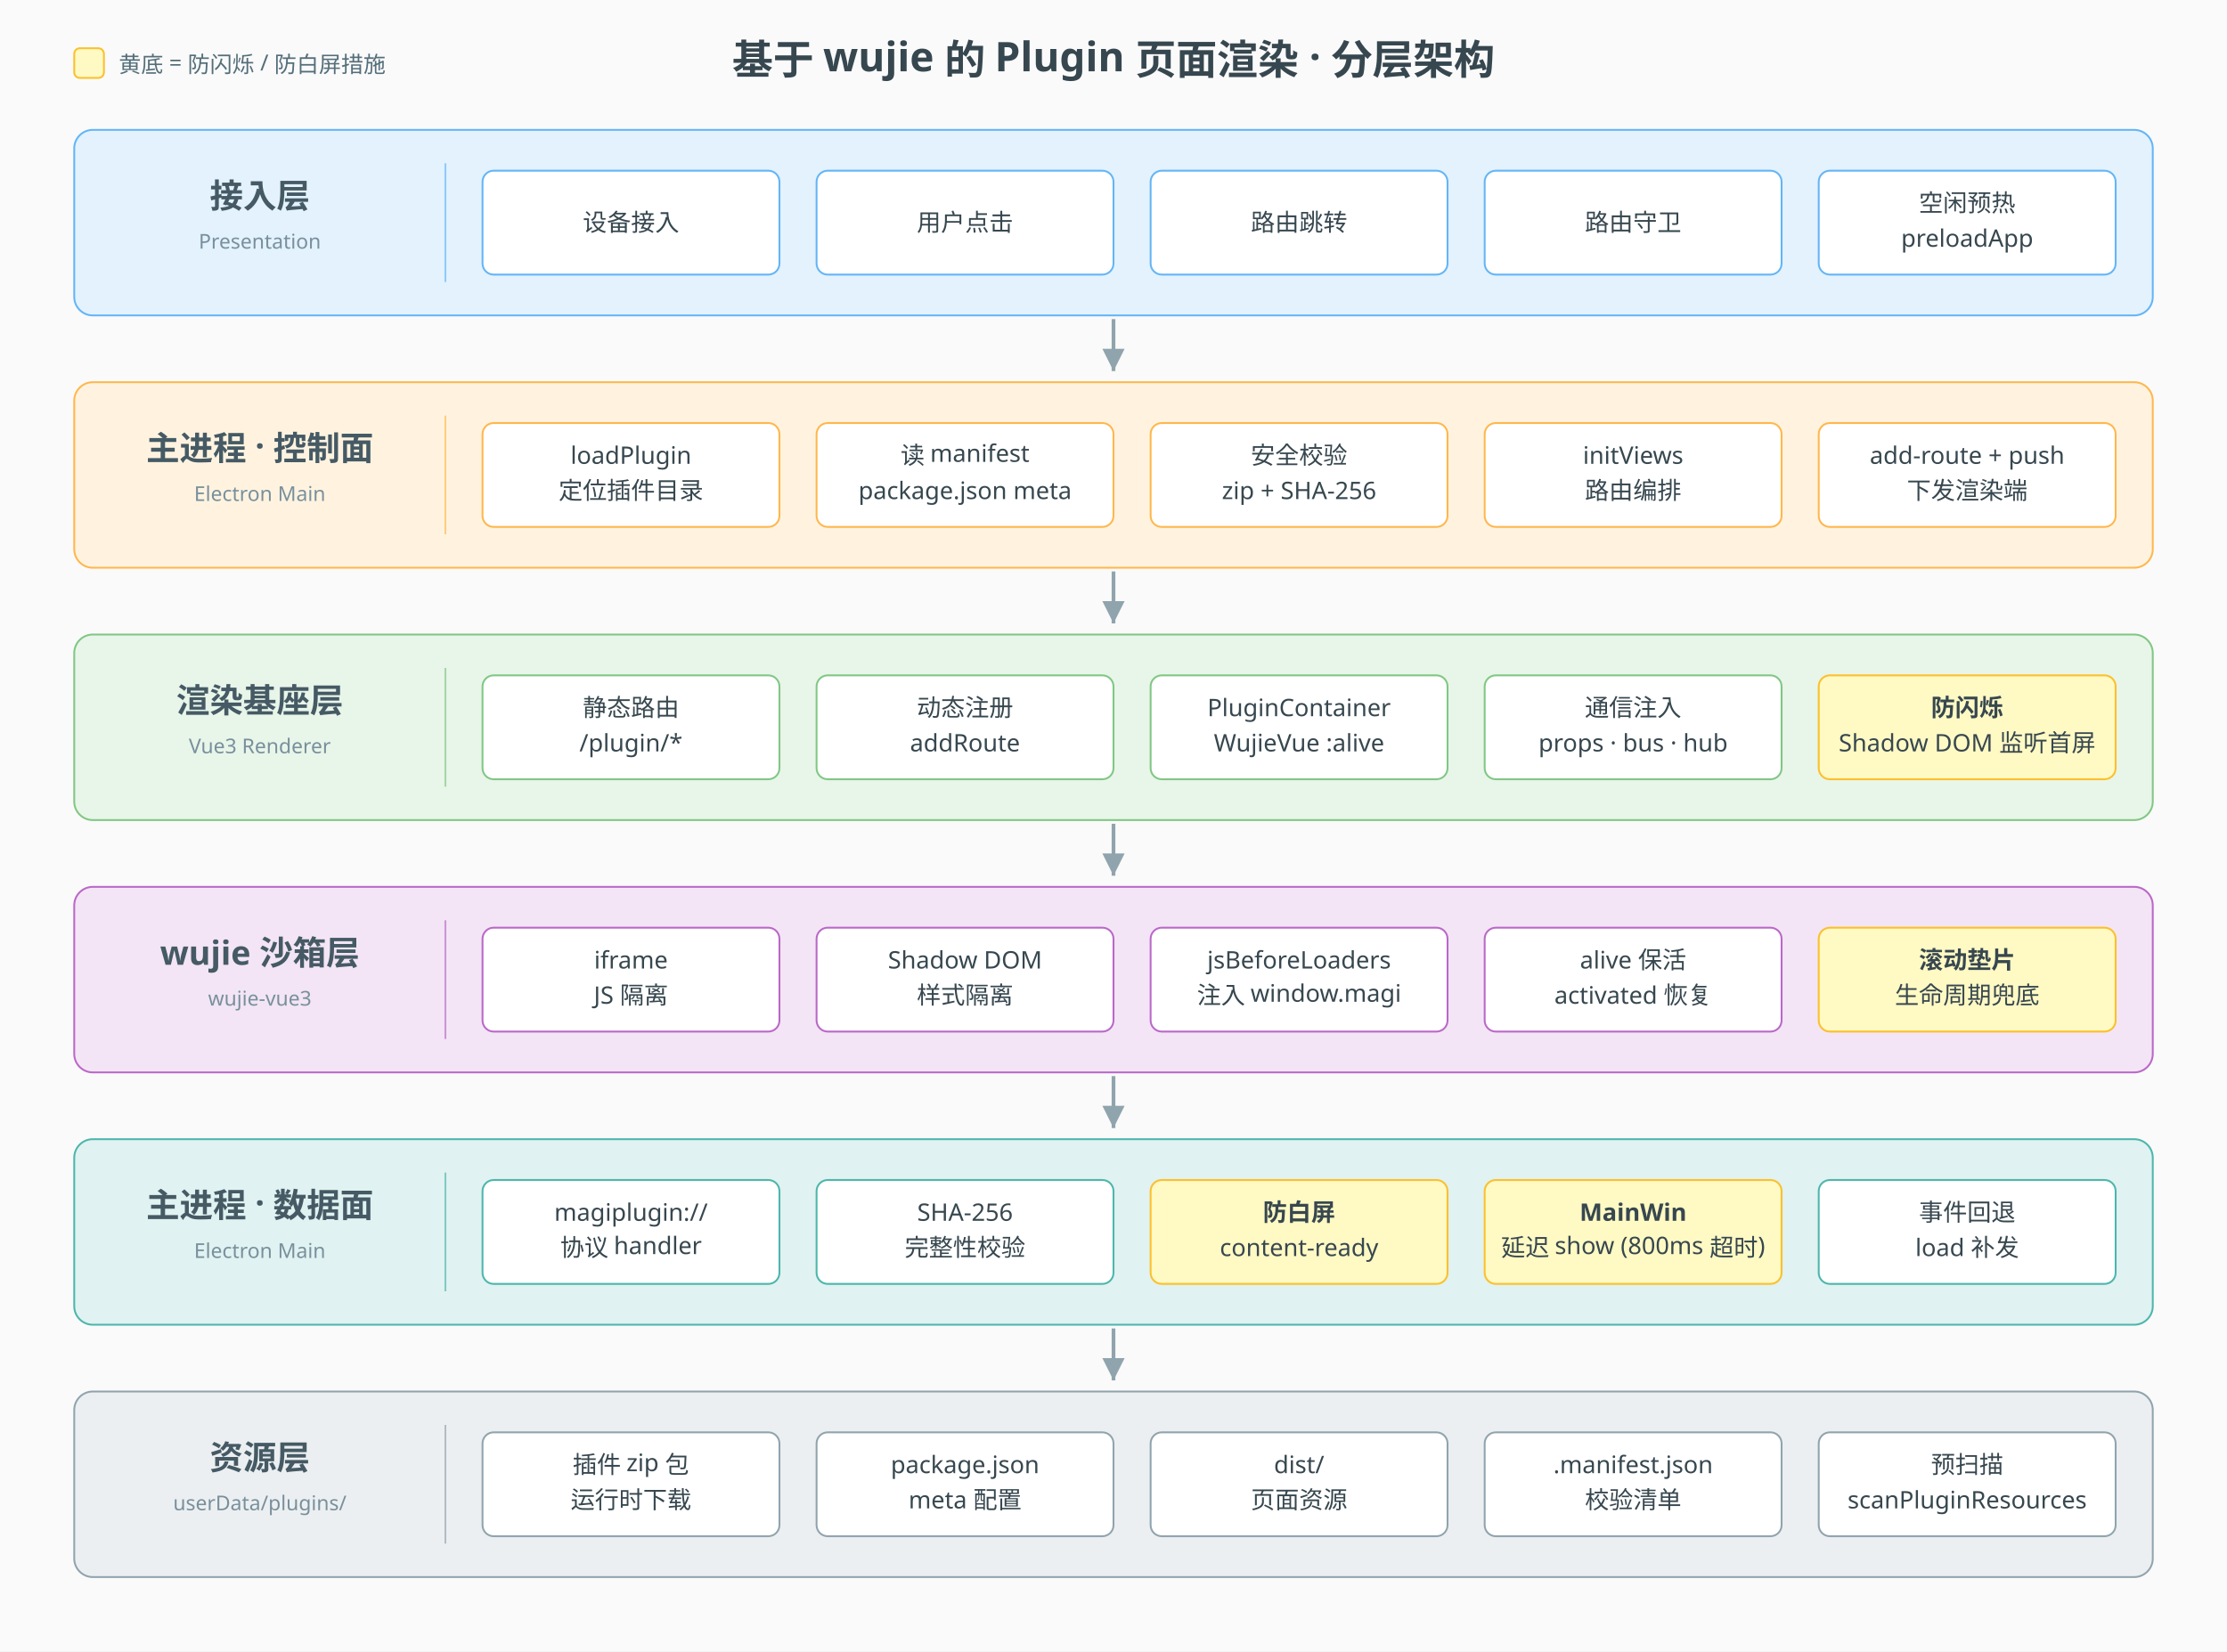
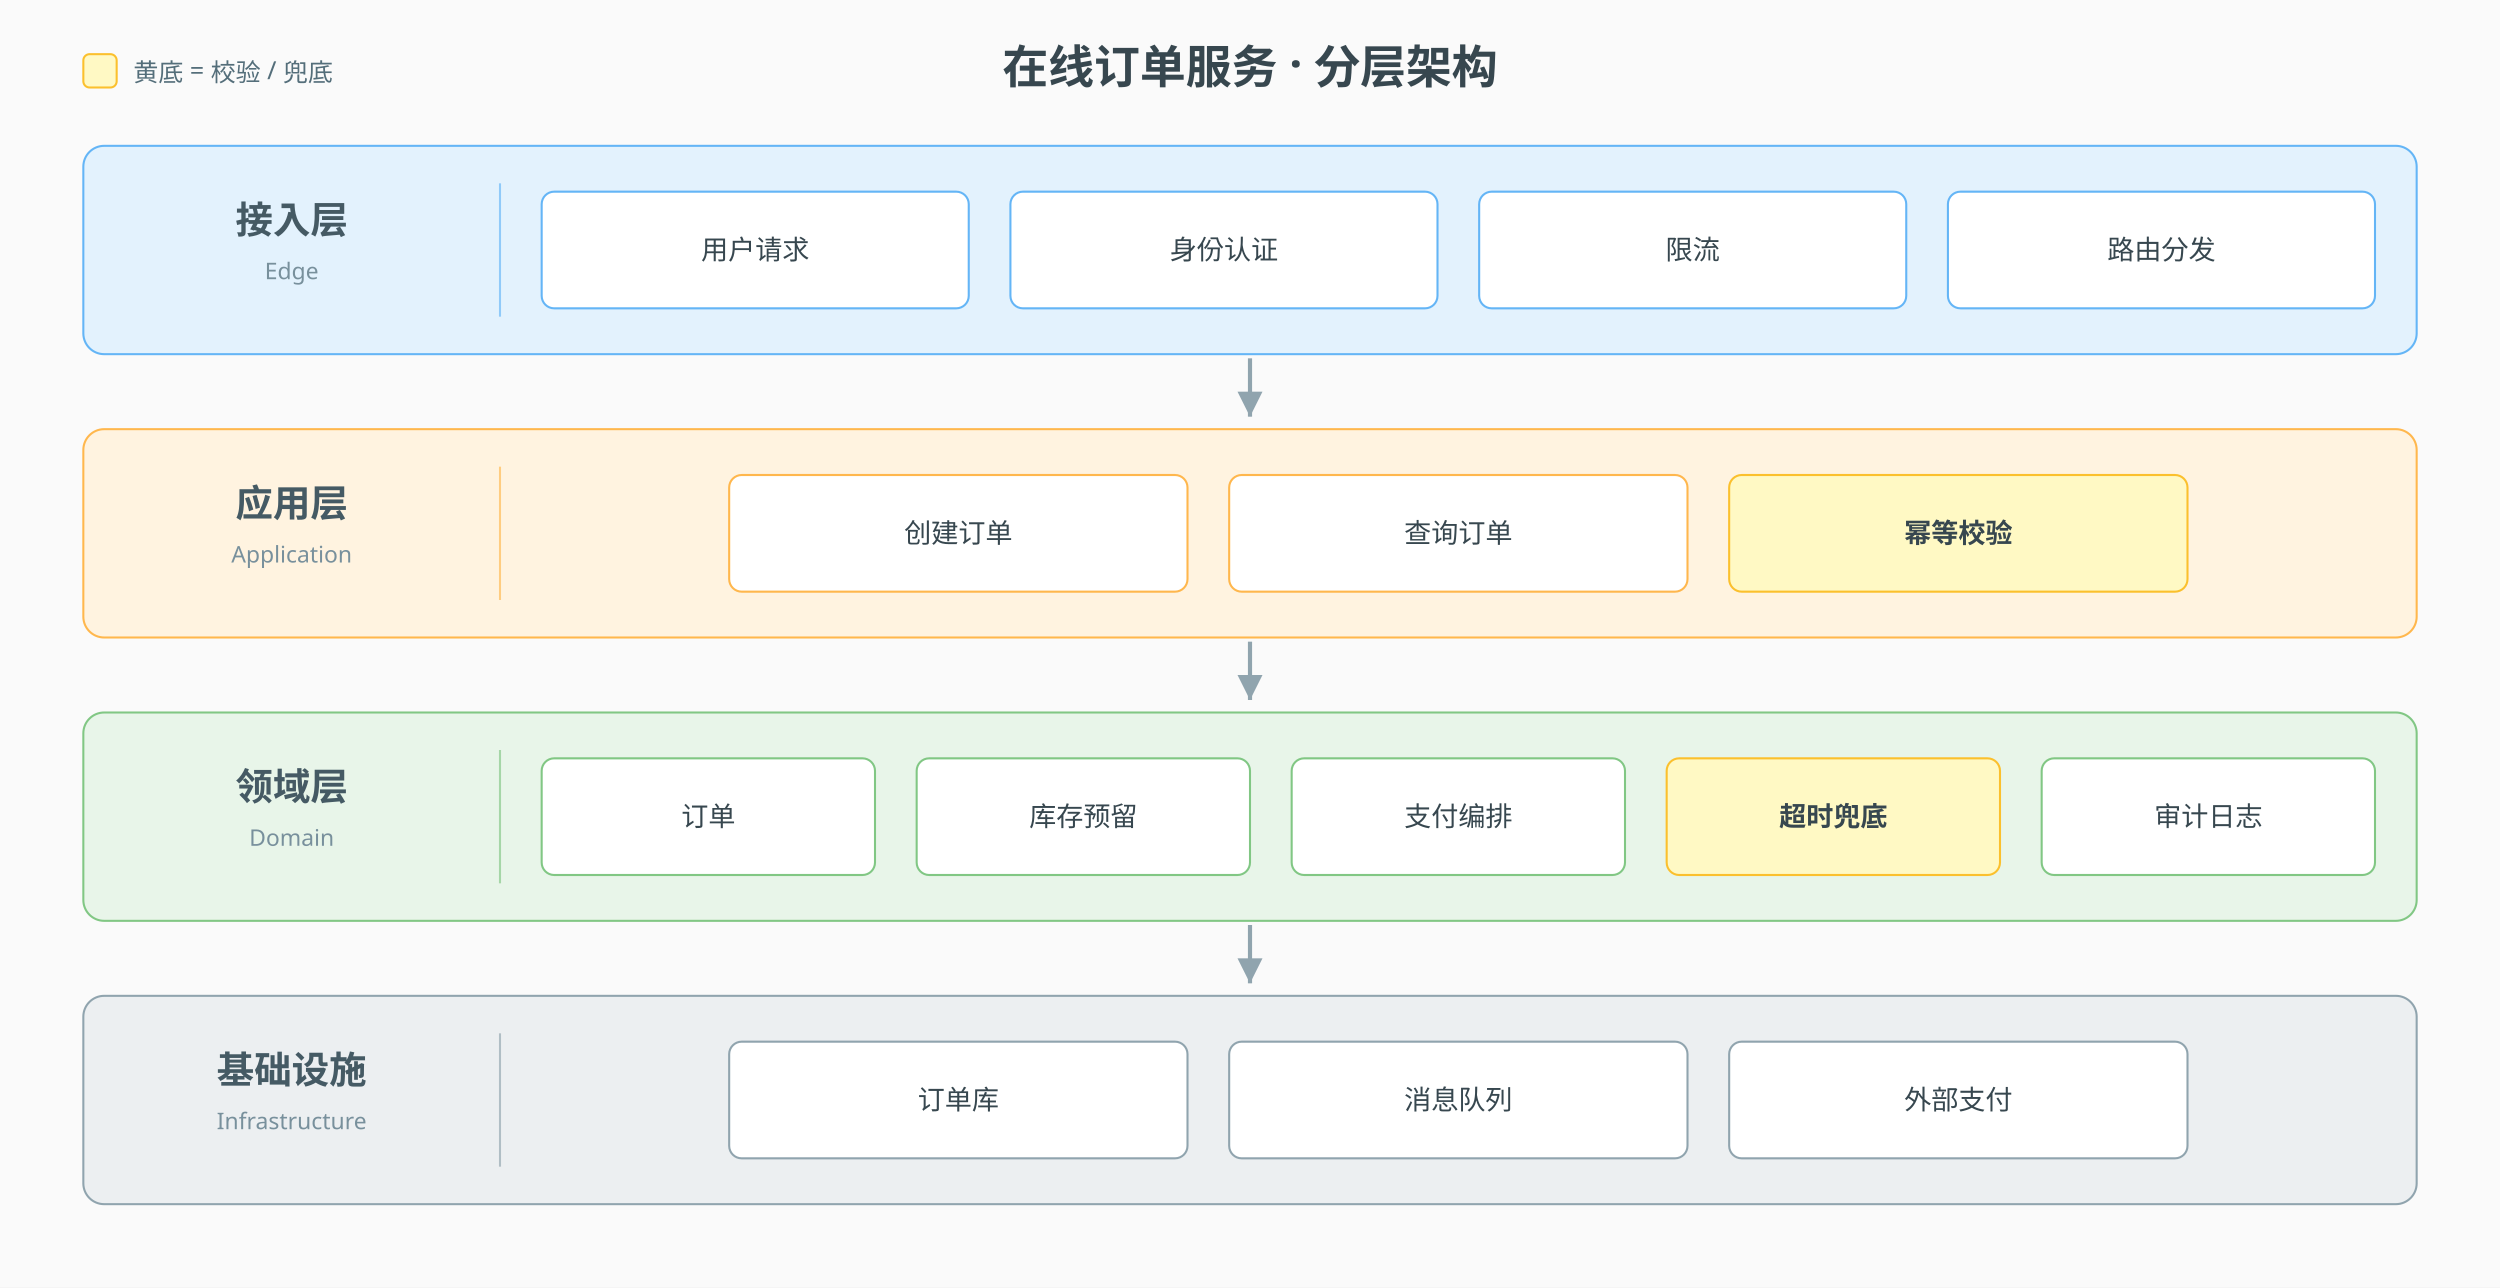
- <svg xmlns="http://www.w3.org/2000/svg" width="1200" height="890" viewBox="0 0 1200 890" font-family="PingFang SC, Microsoft YaHei, sans-serif">
+ <svg xmlns="http://www.w3.org/2000/svg" width="1200" height="618" viewBox="0 0 1200 618" font-family="PingFang SC, Microsoft YaHei, sans-serif">
  <defs>
    <marker id="arrow" markerWidth="10" markerHeight="8" refX="6" refY="3" orient="auto">
      <path d="M0,0 L6,3 L0,6 Z" fill="#90A4AE" />
    </marker>
  </defs>
-   <rect x="0" y="0" width="1200" height="890" fill="#FAFAFA" />
-   <text x="600" y="40" text-anchor="middle" font-size="22" font-weight="bold" fill="#37474F">基于 wujie 的 Plugin 页面渲染 · 分层架构</text>
+   <rect x="0" y="0" width="1200" height="618" fill="#FAFAFA" />
+   <text x="600" y="40" text-anchor="middle" font-size="22" font-weight="bold" fill="#37474F">在线订单服务 · 分层架构</text>
  <rect x="40" y="26" width="16" height="16" rx="3" fill="#FFF9C4" stroke="#FBC02D" />
-   <text x="64" y="39" font-size="12" fill="#546E7A">黄底 = 防闪烁 / 防白屏措施</text>
+   <text x="64" y="39" font-size="12" fill="#546E7A">黄底 = 校验 / 兜底</text>
  <rect x="40" y="70" width="1120" height="100" rx="10" fill="#E3F2FD" stroke="#64B5F6" />
  <text x="140" y="112" text-anchor="middle" font-size="18" font-weight="bold" fill="#455A64">接入层</text>
-   <text x="140" y="134" text-anchor="middle" font-size="11" fill="#78909C">Presentation</text>
+   <text x="140" y="134" text-anchor="middle" font-size="11" fill="#78909C">Edge</text>
  <line x1="240" y1="88" x2="240" y2="152" stroke="#90CAF9" />
-   <rect x="260.0" y="92.0" width="160.0" height="56" rx="6" fill="#FFFFFF" stroke="#64B5F6" />
-   <text x="340.0" y="124.5" text-anchor="middle" font-size="13" fill="#37474F">设备接入</text>
-   <rect x="440.0" y="92.0" width="160.0" height="56" rx="6" fill="#FFFFFF" stroke="#64B5F6" />
-   <text x="520.0" y="124.5" text-anchor="middle" font-size="13" fill="#37474F">用户点击</text>
-   <rect x="620.0" y="92.0" width="160.0" height="56" rx="6" fill="#FFFFFF" stroke="#64B5F6" />
-   <text x="700.0" y="124.5" text-anchor="middle" font-size="13" fill="#37474F">路由跳转</text>
-   <rect x="800.0" y="92.0" width="160.0" height="56" rx="6" fill="#FFFFFF" stroke="#64B5F6" />
-   <text x="880.0" y="124.5" text-anchor="middle" font-size="13" fill="#37474F">路由守卫</text>
-   <rect x="980.0" y="92.0" width="160.0" height="56" rx="6" fill="#FFFFFF" stroke="#64B5F6" />
-   <text x="1060.0" y="114.0" text-anchor="middle" font-size="13" fill="#37474F">空闲预热</text>
-   <text x="1060.0" y="133.0" text-anchor="middle" font-size="13" fill="#37474F">preloadApp</text>
+   <rect x="260.0" y="92.0" width="205.0" height="56" rx="6" fill="#FFFFFF" stroke="#64B5F6" />
+   <text x="362.5" y="124.5" text-anchor="middle" font-size="13" fill="#37474F">用户请求</text>
+   <rect x="485.0" y="92.0" width="205.0" height="56" rx="6" fill="#FFFFFF" stroke="#64B5F6" />
+   <text x="587.5" y="124.5" text-anchor="middle" font-size="13" fill="#37474F">身份认证</text>
+   <rect x="710.0" y="92.0" width="205.0" height="56" rx="6" fill="#FFFFFF" stroke="#64B5F6" />
+   <text x="812.5" y="124.5" text-anchor="middle" font-size="13" fill="#37474F">限流</text>
+   <rect x="935.0" y="92.0" width="205.0" height="56" rx="6" fill="#FFFFFF" stroke="#64B5F6" />
+   <text x="1037.5" y="124.5" text-anchor="middle" font-size="13" fill="#37474F">路由分发</text>
  <line x1="600" y1="172" x2="600" y2="200" stroke="#90A4AE" stroke-width="2" marker-end="url(#arrow)" />
  <rect x="40" y="206" width="1120" height="100" rx="10" fill="#FFF3E0" stroke="#FFB74D" />
-   <text x="140" y="248" text-anchor="middle" font-size="18" font-weight="bold" fill="#455A64">主进程 · 控制面</text>
-   <text x="140" y="270" text-anchor="middle" font-size="11" fill="#78909C">Electron Main</text>
+   <text x="140" y="248" text-anchor="middle" font-size="18" font-weight="bold" fill="#455A64">应用层</text>
+   <text x="140" y="270" text-anchor="middle" font-size="11" fill="#78909C">Application</text>
  <line x1="240" y1="224" x2="240" y2="288" stroke="#FFCC80" />
-   <rect x="260.0" y="228.0" width="160.0" height="56" rx="6" fill="#FFFFFF" stroke="#FFB74D" />
-   <text x="340.0" y="250.0" text-anchor="middle" font-size="13" fill="#37474F">loadPlugin</text>
-   <text x="340.0" y="269.0" text-anchor="middle" font-size="13" fill="#37474F">定位插件目录</text>
-   <rect x="440.0" y="228.0" width="160.0" height="56" rx="6" fill="#FFFFFF" stroke="#FFB74D" />
-   <text x="520.0" y="250.0" text-anchor="middle" font-size="13" fill="#37474F">读 manifest</text>
-   <text x="520.0" y="269.0" text-anchor="middle" font-size="13" fill="#37474F">package.json meta</text>
-   <rect x="620.0" y="228.0" width="160.0" height="56" rx="6" fill="#FFFFFF" stroke="#FFB74D" />
-   <text x="700.0" y="250.0" text-anchor="middle" font-size="13" fill="#37474F">安全校验</text>
-   <text x="700.0" y="269.0" text-anchor="middle" font-size="13" fill="#37474F">zip + SHA-256</text>
-   <rect x="800.0" y="228.0" width="160.0" height="56" rx="6" fill="#FFFFFF" stroke="#FFB74D" />
-   <text x="880.0" y="250.0" text-anchor="middle" font-size="13" fill="#37474F">initViews</text>
-   <text x="880.0" y="269.0" text-anchor="middle" font-size="13" fill="#37474F">路由编排</text>
-   <rect x="980.0" y="228.0" width="160.0" height="56" rx="6" fill="#FFFFFF" stroke="#FFB74D" />
-   <text x="1060.0" y="250.0" text-anchor="middle" font-size="13" fill="#37474F">add-route + push</text>
-   <text x="1060.0" y="269.0" text-anchor="middle" font-size="13" fill="#37474F">下发渲染端</text>
+   <rect x="350.0" y="228.0" width="220.0" height="56" rx="6" fill="#FFFFFF" stroke="#FFB74D" />
+   <text x="460.0" y="260.5" text-anchor="middle" font-size="13" fill="#37474F">创建订单</text>
+   <rect x="590.0" y="228.0" width="220.0" height="56" rx="6" fill="#FFFFFF" stroke="#FFB74D" />
+   <text x="700.0" y="260.5" text-anchor="middle" font-size="13" fill="#37474F">查询订单</text>
+   <rect x="830.0" y="228.0" width="220.0" height="56" rx="6" fill="#FFF9C4" stroke="#FBC02D" />
+   <text x="940.0" y="260.5" text-anchor="middle" font-size="13" font-weight="bold" fill="#37474F">幂等校验</text>
  <line x1="600" y1="308" x2="600" y2="336" stroke="#90A4AE" stroke-width="2" marker-end="url(#arrow)" />
  <rect x="40" y="342" width="1120" height="100" rx="10" fill="#E8F5E9" stroke="#81C784" />
-   <text x="140" y="384" text-anchor="middle" font-size="18" font-weight="bold" fill="#455A64">渲染基座层</text>
-   <text x="140" y="406" text-anchor="middle" font-size="11" fill="#78909C">Vue3 Renderer</text>
+   <text x="140" y="384" text-anchor="middle" font-size="18" font-weight="bold" fill="#455A64">领域层</text>
+   <text x="140" y="406" text-anchor="middle" font-size="11" fill="#78909C">Domain</text>
  <line x1="240" y1="360" x2="240" y2="424" stroke="#A5D6A7" />
  <rect x="260.0" y="364.0" width="160.0" height="56" rx="6" fill="#FFFFFF" stroke="#81C784" />
-   <text x="340.0" y="386.0" text-anchor="middle" font-size="13" fill="#37474F">静态路由</text>
-   <text x="340.0" y="405.0" text-anchor="middle" font-size="13" fill="#37474F">/plugin/*</text>
+   <text x="340.0" y="396.5" text-anchor="middle" font-size="13" fill="#37474F">订单</text>
  <rect x="440.0" y="364.0" width="160.0" height="56" rx="6" fill="#FFFFFF" stroke="#81C784" />
-   <text x="520.0" y="386.0" text-anchor="middle" font-size="13" fill="#37474F">动态注册</text>
-   <text x="520.0" y="405.0" text-anchor="middle" font-size="13" fill="#37474F">addRoute</text>
+   <text x="520.0" y="396.5" text-anchor="middle" font-size="13" fill="#37474F">库存预留</text>
  <rect x="620.0" y="364.0" width="160.0" height="56" rx="6" fill="#FFFFFF" stroke="#81C784" />
-   <text x="700.0" y="386.0" text-anchor="middle" font-size="13" fill="#37474F">PluginContainer</text>
-   <text x="700.0" y="405.0" text-anchor="middle" font-size="13" fill="#37474F">WujieVue :alive</text>
-   <rect x="800.0" y="364.0" width="160.0" height="56" rx="6" fill="#FFFFFF" stroke="#81C784" />
-   <text x="880.0" y="386.0" text-anchor="middle" font-size="13" fill="#37474F">通信注入</text>
-   <text x="880.0" y="405.0" text-anchor="middle" font-size="13" fill="#37474F">props · bus · hub</text>
-   <rect x="980.0" y="364.0" width="160.0" height="56" rx="6" fill="#FFF9C4" stroke="#FBC02D" />
-   <text x="1060.0" y="386.0" text-anchor="middle" font-size="13" font-weight="bold" fill="#37474F">防闪烁</text>
-   <text x="1060.0" y="405.0" text-anchor="middle" font-size="13" fill="#37474F">Shadow DOM 监听首屏</text>
+   <text x="700.0" y="396.5" text-anchor="middle" font-size="13" fill="#37474F">支付编排</text>
+   <rect x="800.0" y="364.0" width="160.0" height="56" rx="6" fill="#FFF9C4" stroke="#FBC02D" />
+   <text x="880.0" y="396.5" text-anchor="middle" font-size="13" font-weight="bold" fill="#37474F">超时兜底</text>
+   <rect x="980.0" y="364.0" width="160.0" height="56" rx="6" fill="#FFFFFF" stroke="#81C784" />
+   <text x="1060.0" y="396.5" text-anchor="middle" font-size="13" fill="#37474F">审计日志</text>
  <line x1="600" y1="444" x2="600" y2="472" stroke="#90A4AE" stroke-width="2" marker-end="url(#arrow)" />
-   <rect x="40" y="478" width="1120" height="100" rx="10" fill="#F3E5F5" stroke="#BA68C8" />
-   <text x="140" y="520" text-anchor="middle" font-size="18" font-weight="bold" fill="#455A64">wujie 沙箱层</text>
-   <text x="140" y="542" text-anchor="middle" font-size="11" fill="#78909C">wujie-vue3</text>
-   <line x1="240" y1="496" x2="240" y2="560" stroke="#CE93D8" />
-   <rect x="260.0" y="500.0" width="160.0" height="56" rx="6" fill="#FFFFFF" stroke="#BA68C8" />
-   <text x="340.0" y="522.0" text-anchor="middle" font-size="13" fill="#37474F">iframe</text>
-   <text x="340.0" y="541.0" text-anchor="middle" font-size="13" fill="#37474F">JS 隔离</text>
-   <rect x="440.0" y="500.0" width="160.0" height="56" rx="6" fill="#FFFFFF" stroke="#BA68C8" />
-   <text x="520.0" y="522.0" text-anchor="middle" font-size="13" fill="#37474F">Shadow DOM</text>
-   <text x="520.0" y="541.0" text-anchor="middle" font-size="13" fill="#37474F">样式隔离</text>
-   <rect x="620.0" y="500.0" width="160.0" height="56" rx="6" fill="#FFFFFF" stroke="#BA68C8" />
-   <text x="700.0" y="522.0" text-anchor="middle" font-size="13" fill="#37474F">jsBeforeLoaders</text>
-   <text x="700.0" y="541.0" text-anchor="middle" font-size="13" fill="#37474F">注入 window.magi</text>
-   <rect x="800.0" y="500.0" width="160.0" height="56" rx="6" fill="#FFFFFF" stroke="#BA68C8" />
-   <text x="880.0" y="522.0" text-anchor="middle" font-size="13" fill="#37474F">alive 保活</text>
-   <text x="880.0" y="541.0" text-anchor="middle" font-size="13" fill="#37474F">activated 恢复</text>
-   <rect x="980.0" y="500.0" width="160.0" height="56" rx="6" fill="#FFF9C4" stroke="#FBC02D" />
-   <text x="1060.0" y="522.0" text-anchor="middle" font-size="13" font-weight="bold" fill="#37474F">滚动垫片</text>
-   <text x="1060.0" y="541.0" text-anchor="middle" font-size="13" fill="#37474F">生命周期兜底</text>
-   <line x1="600" y1="580" x2="600" y2="608" stroke="#90A4AE" stroke-width="2" marker-end="url(#arrow)" />
-   <rect x="40" y="614" width="1120" height="100" rx="10" fill="#E0F2F1" stroke="#4DB6AC" />
-   <text x="140" y="656" text-anchor="middle" font-size="18" font-weight="bold" fill="#455A64">主进程 · 数据面</text>
-   <text x="140" y="678" text-anchor="middle" font-size="11" fill="#78909C">Electron Main</text>
-   <line x1="240" y1="632" x2="240" y2="696" stroke="#80CBC4" />
-   <rect x="260.0" y="636.0" width="160.0" height="56" rx="6" fill="#FFFFFF" stroke="#4DB6AC" />
-   <text x="340.0" y="658.0" text-anchor="middle" font-size="13" fill="#37474F">magiplugin://</text>
-   <text x="340.0" y="677.0" text-anchor="middle" font-size="13" fill="#37474F">协议 handler</text>
-   <rect x="440.0" y="636.0" width="160.0" height="56" rx="6" fill="#FFFFFF" stroke="#4DB6AC" />
-   <text x="520.0" y="658.0" text-anchor="middle" font-size="13" fill="#37474F">SHA-256</text>
-   <text x="520.0" y="677.0" text-anchor="middle" font-size="13" fill="#37474F">完整性校验</text>
-   <rect x="620.0" y="636.0" width="160.0" height="56" rx="6" fill="#FFF9C4" stroke="#FBC02D" />
-   <text x="700.0" y="658.0" text-anchor="middle" font-size="13" font-weight="bold" fill="#37474F">防白屏</text>
-   <text x="700.0" y="677.0" text-anchor="middle" font-size="13" fill="#37474F">content-ready</text>
-   <rect x="800.0" y="636.0" width="160.0" height="56" rx="6" fill="#FFF9C4" stroke="#FBC02D" />
-   <text x="880.0" y="658.0" text-anchor="middle" font-size="13" font-weight="bold" fill="#37474F">MainWin</text>
-   <text x="880.0" y="677.0" text-anchor="middle" font-size="13" fill="#37474F">延迟 show (800ms 超时)</text>
-   <rect x="980.0" y="636.0" width="160.0" height="56" rx="6" fill="#FFFFFF" stroke="#4DB6AC" />
-   <text x="1060.0" y="658.0" text-anchor="middle" font-size="13" fill="#37474F">事件回退</text>
-   <text x="1060.0" y="677.0" text-anchor="middle" font-size="13" fill="#37474F">load 补发</text>
-   <line x1="600" y1="716" x2="600" y2="744" stroke="#90A4AE" stroke-width="2" marker-end="url(#arrow)" />
-   <rect x="40" y="750" width="1120" height="100" rx="10" fill="#ECEFF1" stroke="#90A4AE" />
-   <text x="140" y="792" text-anchor="middle" font-size="18" font-weight="bold" fill="#455A64">资源层</text>
-   <text x="140" y="814" text-anchor="middle" font-size="11" fill="#78909C">userData/plugins/</text>
-   <line x1="240" y1="768" x2="240" y2="832" stroke="#B0BEC5" />
-   <rect x="260.0" y="772.0" width="160.0" height="56" rx="6" fill="#FFFFFF" stroke="#90A4AE" />
-   <text x="340.0" y="794.0" text-anchor="middle" font-size="13" fill="#37474F">插件 zip 包</text>
-   <text x="340.0" y="813.0" text-anchor="middle" font-size="13" fill="#37474F">运行时下载</text>
-   <rect x="440.0" y="772.0" width="160.0" height="56" rx="6" fill="#FFFFFF" stroke="#90A4AE" />
-   <text x="520.0" y="794.0" text-anchor="middle" font-size="13" fill="#37474F">package.json</text>
-   <text x="520.0" y="813.0" text-anchor="middle" font-size="13" fill="#37474F">meta 配置</text>
-   <rect x="620.0" y="772.0" width="160.0" height="56" rx="6" fill="#FFFFFF" stroke="#90A4AE" />
-   <text x="700.0" y="794.0" text-anchor="middle" font-size="13" fill="#37474F">dist/</text>
-   <text x="700.0" y="813.0" text-anchor="middle" font-size="13" fill="#37474F">页面资源</text>
-   <rect x="800.0" y="772.0" width="160.0" height="56" rx="6" fill="#FFFFFF" stroke="#90A4AE" />
-   <text x="880.0" y="794.0" text-anchor="middle" font-size="13" fill="#37474F">.manifest.json</text>
-   <text x="880.0" y="813.0" text-anchor="middle" font-size="13" fill="#37474F">校验清单</text>
-   <rect x="980.0" y="772.0" width="160.0" height="56" rx="6" fill="#FFFFFF" stroke="#90A4AE" />
-   <text x="1060.0" y="794.0" text-anchor="middle" font-size="13" fill="#37474F">预扫描</text>
-   <text x="1060.0" y="813.0" text-anchor="middle" font-size="13" fill="#37474F">scanPluginResources</text>
+   <rect x="40" y="478" width="1120" height="100" rx="10" fill="#ECEFF1" stroke="#90A4AE" />
+   <text x="140" y="520" text-anchor="middle" font-size="18" font-weight="bold" fill="#455A64">基础设施</text>
+   <text x="140" y="542" text-anchor="middle" font-size="11" fill="#78909C">Infrastructure</text>
+   <line x1="240" y1="496" x2="240" y2="560" stroke="#B0BEC5" />
+   <rect x="350.0" y="500.0" width="220.0" height="56" rx="6" fill="#FFFFFF" stroke="#90A4AE" />
+   <text x="460.0" y="532.5" text-anchor="middle" font-size="13" fill="#37474F">订单库</text>
+   <rect x="590.0" y="500.0" width="220.0" height="56" rx="6" fill="#FFFFFF" stroke="#90A4AE" />
+   <text x="700.0" y="532.5" text-anchor="middle" font-size="13" fill="#37474F">消息队列</text>
+   <rect x="830.0" y="500.0" width="220.0" height="56" rx="6" fill="#FFFFFF" stroke="#90A4AE" />
+   <text x="940.0" y="532.5" text-anchor="middle" font-size="13" fill="#37474F">外部支付</text>
</svg>
